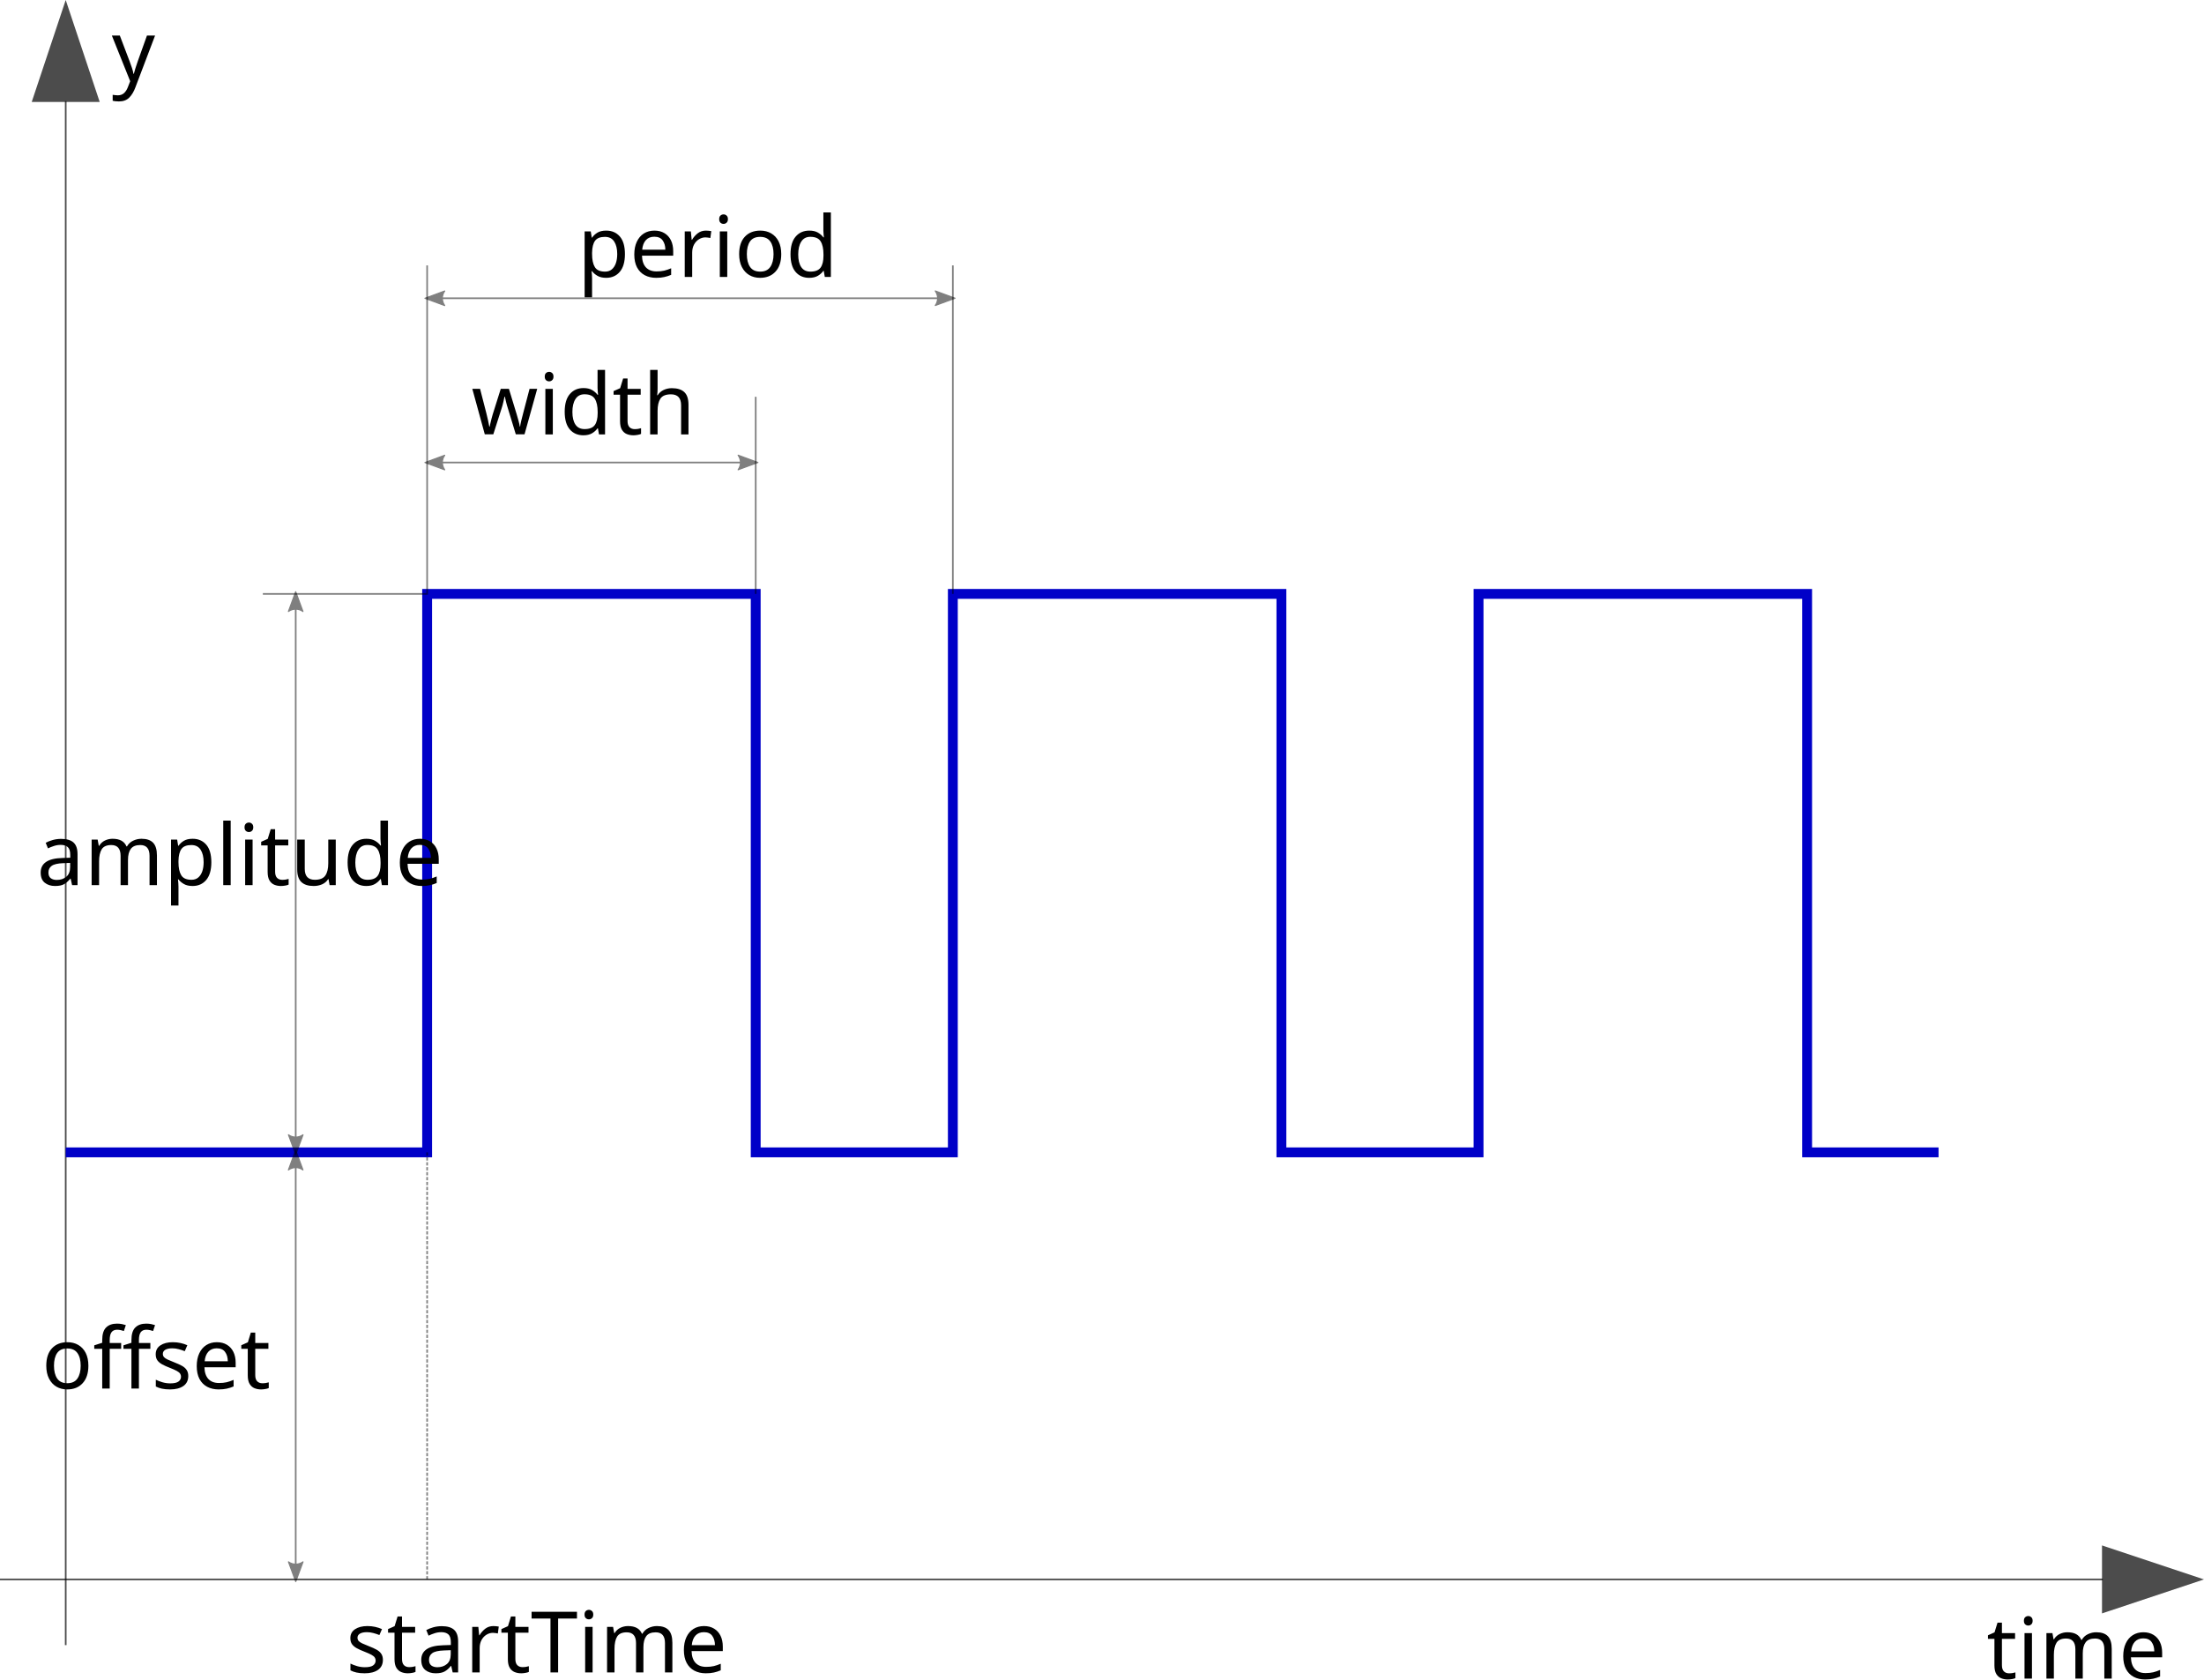
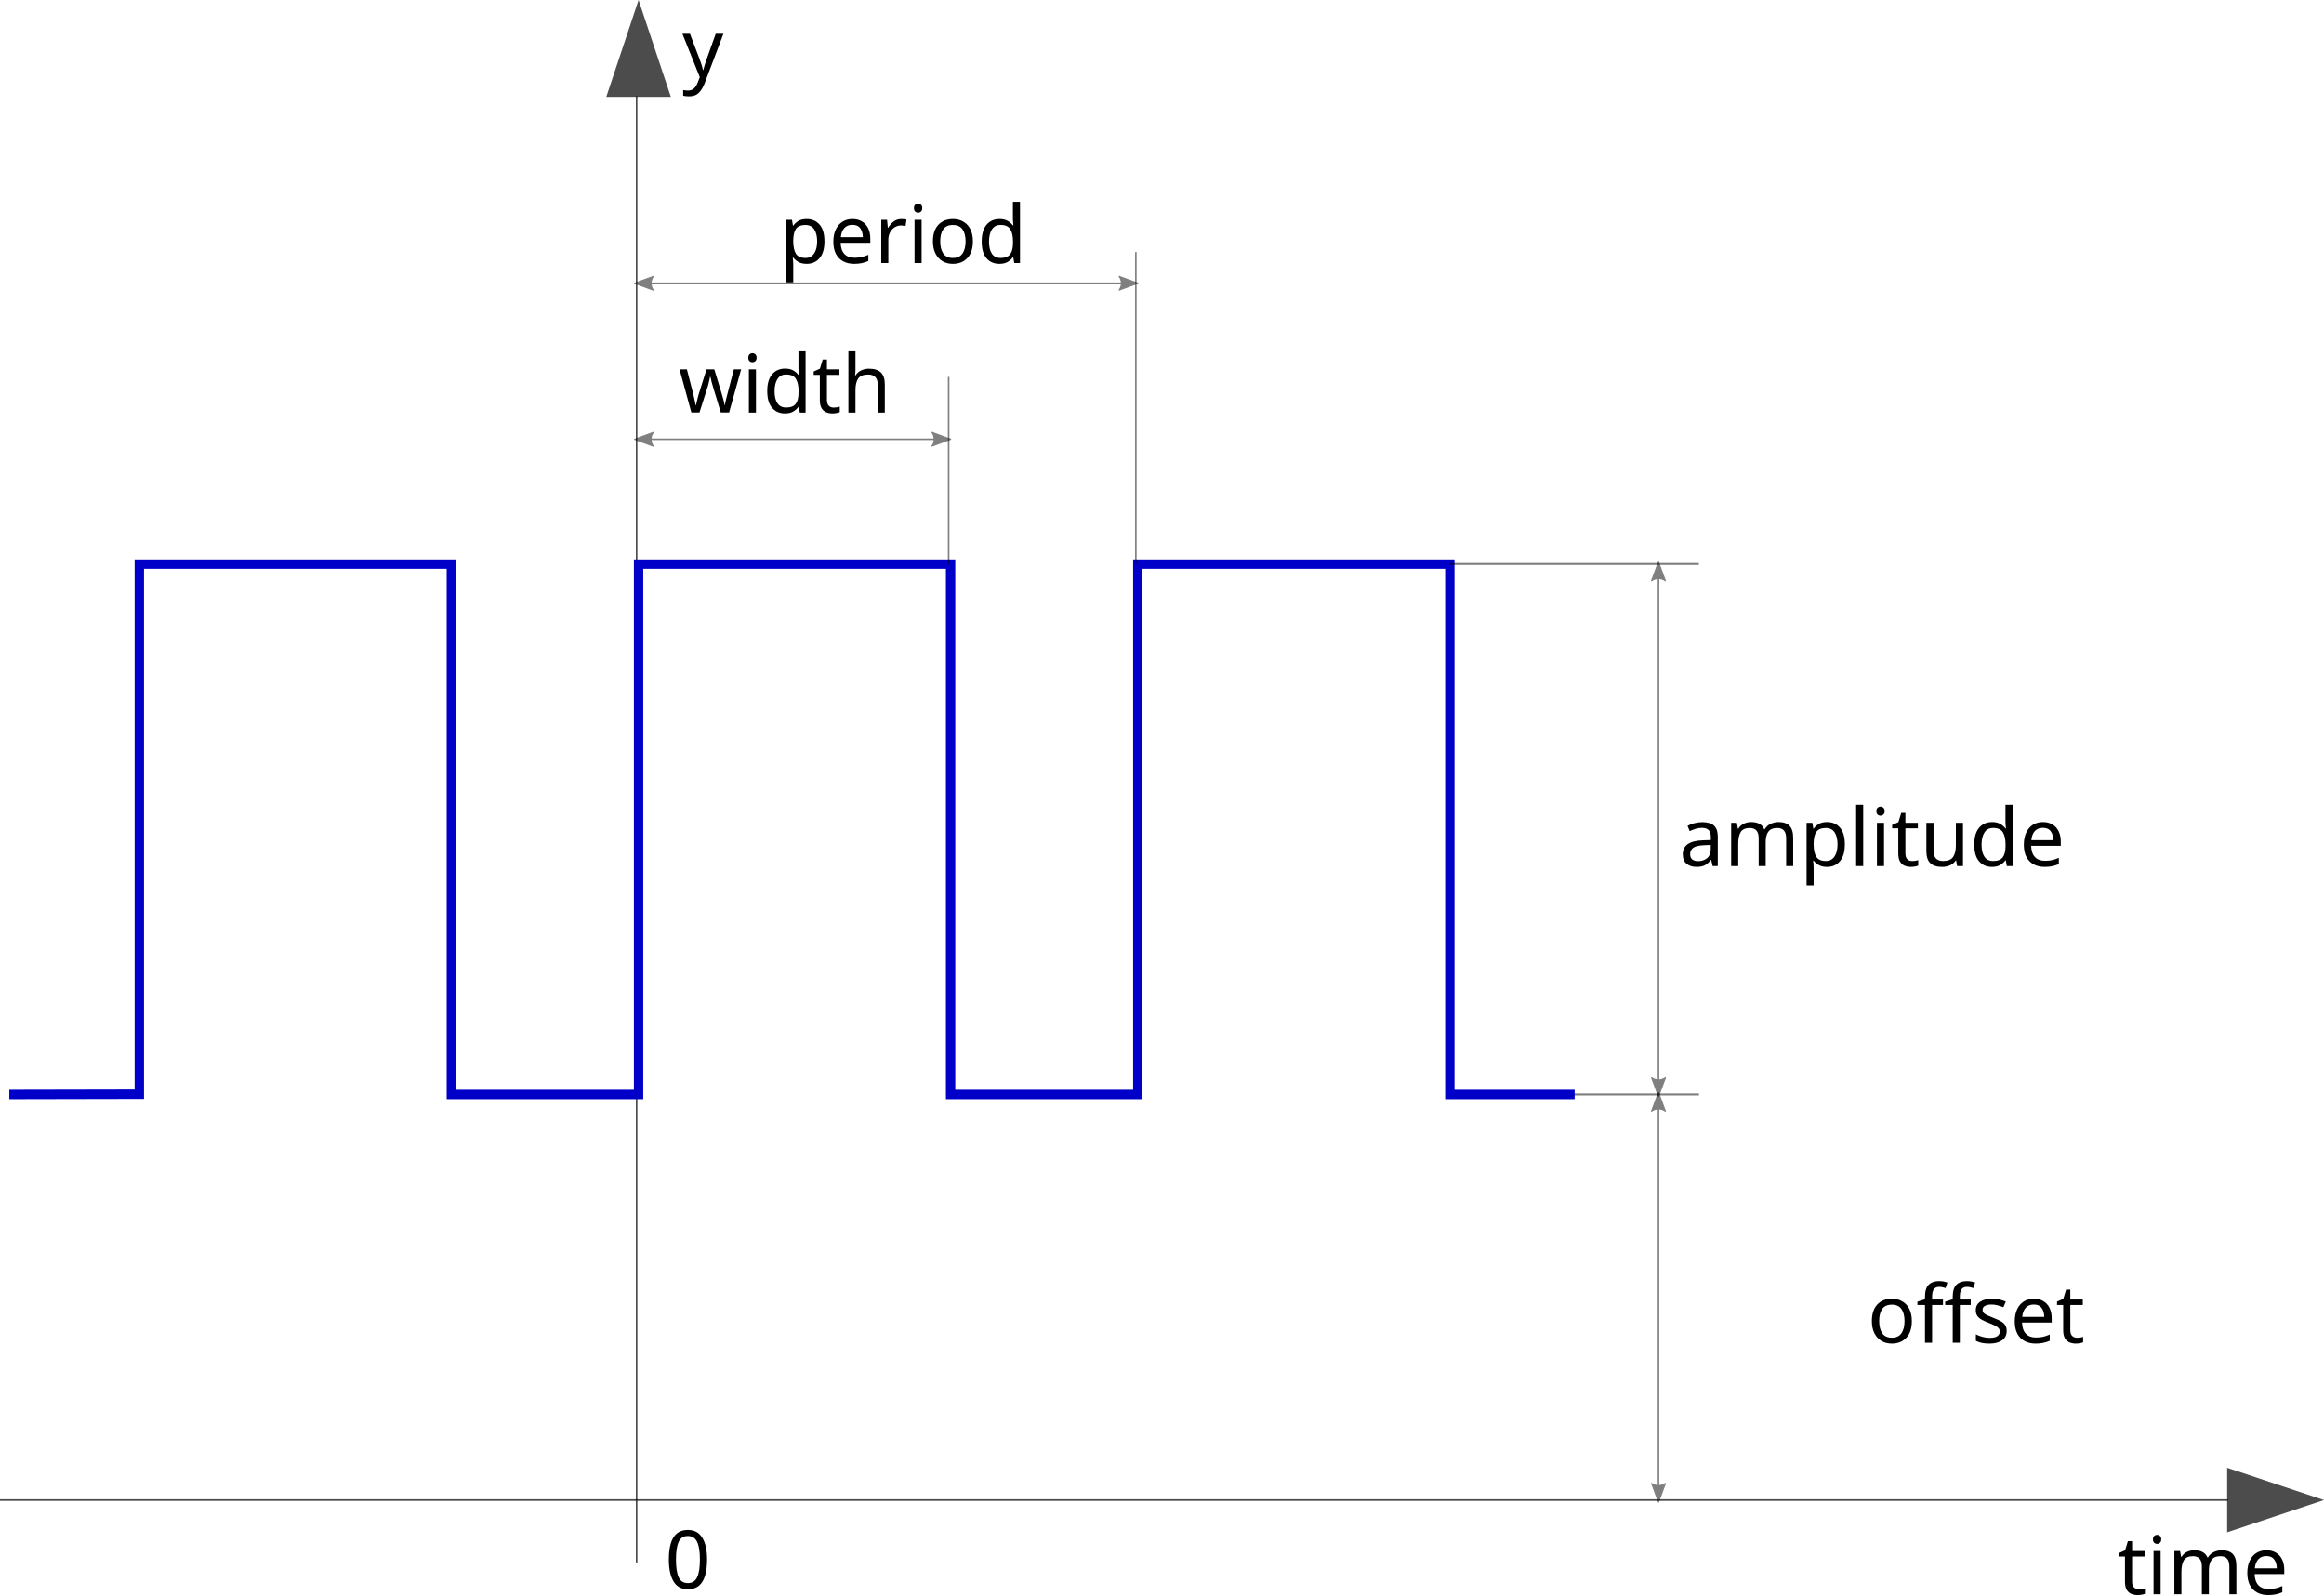
- <svg xmlns="http://www.w3.org/2000/svg" width="189.312mm" height="144.315mm" viewBox="0 0 670.791 511.351" id="svg6083" version="1.1">
+ <svg xmlns="http://www.w3.org/2000/svg" width="210.205mm" height="144.315mm" viewBox="0 0 744.821 511.351" id="svg6083" version="1.1">
  <defs id="defs6085">
    <marker style="overflow:visible" id="marker6935" refX="0" refY="0" orient="auto">
      <path transform="matrix(-1.1,0,0,-1.1,-1.1,0)" d="M 8.719,4.034 -2.207,0.016 8.719,-4.002 c -1.745,2.372 -1.735,5.617 -6e-7,8.035 z" style="fill:#000000;fill-opacity:1;fill-rule:evenodd;stroke:#000000;stroke-width:0.625;stroke-linejoin:round;stroke-opacity:1" id="path6937" />
    </marker>
    <marker style="overflow:visible" id="marker6877" refX="0" refY="0" orient="auto">
      <path transform="matrix(-1.1,0,0,-1.1,-1.1,0)" d="M 8.719,4.034 -2.207,0.016 8.719,-4.002 c -1.745,2.372 -1.735,5.617 -6e-7,8.035 z" style="fill:#000000;fill-opacity:1;fill-rule:evenodd;stroke:#000000;stroke-width:0.625;stroke-linejoin:round;stroke-opacity:1" id="path6879" />
    </marker>
    <marker style="overflow:visible" id="marker6831" refX="0" refY="0" orient="auto">
      <path transform="matrix(-1.1,0,0,-1.1,-1.1,0)" d="M 8.719,4.034 -2.207,0.016 8.719,-4.002 c -1.745,2.372 -1.735,5.617 -6e-7,8.035 z" style="fill:#000000;fill-opacity:1;fill-rule:evenodd;stroke:#000000;stroke-width:0.625;stroke-linejoin:round;stroke-opacity:1" id="path6833" />
    </marker>
    <marker style="overflow:visible" id="marker6779" refX="0" refY="0" orient="auto">
      <path transform="matrix(1.1,0,0,1.1,1.1,0)" d="M 8.719,4.034 -2.207,0.016 8.719,-4.002 c -1.745,2.372 -1.735,5.617 -6e-7,8.035 z" style="fill:#000000;fill-opacity:1;fill-rule:evenodd;stroke:#000000;stroke-width:0.625;stroke-linejoin:round;stroke-opacity:1" id="path6781" />
    </marker>
    <marker style="overflow:visible" id="marker6745" refX="0" refY="0" orient="auto">
      <path transform="matrix(1.1,0,0,1.1,1.1,0)" d="M 8.719,4.034 -2.207,0.016 8.719,-4.002 c -1.745,2.372 -1.735,5.617 -6e-7,8.035 z" style="fill:#000000;fill-opacity:1;fill-rule:evenodd;stroke:#000000;stroke-width:0.625;stroke-linejoin:round;stroke-opacity:1" id="path6747" />
    </marker>
    <marker orient="auto" refY="0" refX="0" id="marker6711" style="overflow:visible">
      <path id="path6713" style="fill:#000000;fill-opacity:1;fill-rule:evenodd;stroke:#000000;stroke-width:0.625;stroke-linejoin:round;stroke-opacity:1" d="M 8.719,4.034 -2.207,0.016 8.719,-4.002 c -1.745,2.372 -1.735,5.617 -6e-7,8.035 z" transform="matrix(1.1,0,0,1.1,1.1,0)" />
    </marker>
    <marker orient="auto" refY="0" refX="0" id="Arrow2Lend" style="overflow:visible">
      <path id="path4202" style="fill:#000000;fill-opacity:1;fill-rule:evenodd;stroke:#000000;stroke-width:0.625;stroke-linejoin:round;stroke-opacity:1" d="M 8.719,4.034 -2.207,0.016 8.719,-4.002 c -1.745,2.372 -1.735,5.617 -6e-7,8.035 z" transform="matrix(-1.1,0,0,-1.1,-1.1,0)" />
    </marker>
    <marker orient="auto" refY="0" refX="0" id="Arrow2Lstart" style="overflow:visible">
      <path id="path4199" style="fill:#000000;fill-opacity:1;fill-rule:evenodd;stroke:#000000;stroke-width:0.625;stroke-linejoin:round;stroke-opacity:1" d="M 8.719,4.034 -2.207,0.016 8.719,-4.002 c -1.745,2.372 -1.735,5.617 -6e-7,8.035 z" transform="matrix(1.1,0,0,1.1,1.1,0)" />
    </marker>
  </defs>
-   <g id="layer1" transform="translate(-20,-201.5716)">
-     <path style="opacity:0.7;fill:#000000;fill-opacity:1;fill-rule:evenodd;stroke:#000000;stroke-width:0.5;stroke-linecap:butt;stroke-linejoin:miter;stroke-miterlimit:4;stroke-dasharray:none;stroke-opacity:1" d="m 20,682.362 640,0" id="path6633" />
-     <path style="opacity:0.7;fill:#000000;fill-opacity:1;fill-rule:evenodd;stroke:#000000;stroke-width:0.5;stroke-linecap:butt;stroke-linejoin:miter;stroke-miterlimit:4;stroke-dasharray:none;stroke-opacity:1" d="m 40,702.362 0,-470" id="path6635" />
-     <path style="opacity:0.7;fill:#000000;fill-opacity:1;fill-rule:evenodd;stroke:#000000;stroke-width:0.5;stroke-linecap:butt;stroke-linejoin:miter;stroke-miterlimit:4;stroke-dasharray:none;stroke-opacity:1" d="m 660,692.362 0,-20 30,10 z" id="path6637" />
-     <path style="opacity:0.7;fill:#000000;fill-opacity:1;fill-rule:evenodd;stroke:#000000;stroke-width:0.5;stroke-linecap:butt;stroke-linejoin:miter;stroke-miterlimit:4;stroke-dasharray:none;stroke-opacity:1" d="m 50,232.362 -20,0 10,-30 z" id="path6639" />
-     <path style="fill:none;fill-rule:evenodd;stroke:#0000c8;stroke-width:3;stroke-linecap:butt;stroke-linejoin:miter;stroke-miterlimit:4;stroke-dasharray:none;stroke-opacity:1" d="m 40,552.362 110,0 0,-170 100,0 0,170 60,0 0,-170 100,0 0,170 60,0 0,-170 100,0 0,170 40,0" id="path6641" />
-     <path style="opacity:0.5;fill:none;fill-rule:evenodd;stroke:#000000;stroke-width:0.5;stroke-linecap:butt;stroke-linejoin:miter;stroke-miterlimit:4;stroke-dasharray:none;stroke-opacity:1" d="m 100,382.362 50,0 0,-100" id="path6643" />
-     <path style="opacity:0.5;fill:none;fill-rule:evenodd;stroke:#000000;stroke-width:0.5;stroke-linecap:butt;stroke-linejoin:miter;stroke-miterlimit:4;stroke-dasharray:none;stroke-opacity:1" d="m 310,382.362 0,-100" id="path6645" />
-     <path style="opacity:0.5;fill:none;fill-rule:evenodd;stroke:#000000;stroke-width:0.5;stroke-linecap:butt;stroke-linejoin:miter;stroke-miterlimit:4;stroke-dasharray:none;stroke-opacity:1" d="m 250,382.362 0,-60" id="path6647" />
-     <path style="opacity:0.5;fill:none;fill-rule:evenodd;stroke:#000000;stroke-width:0.5;stroke-linecap:butt;stroke-linejoin:miter;stroke-miterlimit:4;stroke-dasharray:none;stroke-opacity:1;marker-start:url(#marker6711);marker-end:url(#marker6831)" d="m 150,342.362 100,0" id="path6649" />
-     <path style="opacity:0.5;fill:none;fill-rule:evenodd;stroke:#000000;stroke-width:0.5;stroke-linecap:butt;stroke-linejoin:miter;stroke-miterlimit:4;stroke-dasharray:none;stroke-opacity:1;marker-start:url(#marker6779);marker-end:url(#marker6935)" d="m 150,292.362 160,0" id="path6651" />
-     <path style="fill:none;fill-rule:evenodd;stroke:#000000;stroke-width:0.5;stroke-linecap:butt;stroke-linejoin:miter;stroke-opacity:1;stroke-miterlimit:4;stroke-dasharray:1,0.5;opacity:0.5;stroke-dashoffset:0" d="m 150,552.362 0,130" id="path6653" />
-     <path style="opacity:0.5;fill:none;fill-rule:evenodd;stroke:#000000;stroke-width:0.5;stroke-linecap:butt;stroke-linejoin:miter;stroke-miterlimit:4;stroke-dasharray:none;stroke-opacity:1;marker-start:url(#marker6745);marker-end:url(#marker6877)" d="m 110,382.362 0,170" id="path6655" />
-     <path style="opacity:0.5;fill:none;fill-rule:evenodd;stroke:#000000;stroke-width:0.5;stroke-linecap:butt;stroke-linejoin:miter;stroke-miterlimit:4;stroke-dasharray:none;stroke-opacity:1;marker-start:url(#Arrow2Lstart);marker-end:url(#Arrow2Lend)" d="m 110,552.362 0,130" id="path6657" />
-     <text xml:space="preserve" style="font-style:normal;font-weight:normal;font-size:25.842px;line-height:125%;font-family:sans-serif;letter-spacing:0px;word-spacing:0px;fill:#000000;fill-opacity:1;stroke:none;stroke-width:1px;stroke-linecap:butt;stroke-linejoin:miter;stroke-opacity:1" x="32.665" y="624.26" id="text7029">
-       <tspan id="tspan7031" x="32.665" y="624.26">offset</tspan>
+   <g id="layer1" transform="translate(54.03064,-201.5716)">
+     <path style="opacity:0.5;fill:none;fill-rule:evenodd;stroke:#000000;stroke-width:0.632;stroke-linecap:butt;stroke-linejoin:miter;stroke-miterlimit:4;stroke-dasharray:none;stroke-opacity:1" d="m 410.625,552.362 h 79.856" id="path960" />
+     <path style="opacity:0.7;fill:#000000;fill-opacity:1;fill-rule:evenodd;stroke:#000000;stroke-width:0.528;stroke-linecap:butt;stroke-linejoin:miter;stroke-miterlimit:4;stroke-dasharray:none;stroke-opacity:1" d="M -54.031,682.362 H 660" id="path6633" />
+     <path style="opacity:0.7;fill:#000000;fill-opacity:1;fill-rule:evenodd;stroke:#000000;stroke-width:0.5;stroke-linecap:butt;stroke-linejoin:miter;stroke-miterlimit:4;stroke-dasharray:none;stroke-opacity:1" d="m 150,702.362 v -470" id="path6635" />
+     <path style="opacity:0.7;fill:#000000;fill-opacity:1;fill-rule:evenodd;stroke:#000000;stroke-width:0.5;stroke-linecap:butt;stroke-linejoin:miter;stroke-miterlimit:4;stroke-dasharray:none;stroke-opacity:1" d="m 660,692.362 v -20 l 30,10 z" id="path6637" />
+     <path style="opacity:0.7;fill:#000000;fill-opacity:1;fill-rule:evenodd;stroke:#000000;stroke-width:0.5;stroke-linecap:butt;stroke-linejoin:miter;stroke-miterlimit:4;stroke-dasharray:none;stroke-opacity:1" d="m 160.625,232.362 h -20 l 10,-30 z" id="path6639" />
+     <path style="fill:none;fill-rule:evenodd;stroke:#0000c8;stroke-width:3;stroke-linecap:butt;stroke-linejoin:miter;stroke-miterlimit:4;stroke-dasharray:none;stroke-opacity:1" d="m -51.039,552.362 41.664,-0.084 0,-169.916 h 100 v 170 h 60 v -170 h 100 v 170 h 60 v -170 h 100 v 170 h 40" id="path6641" />
+     <path style="opacity:0.5;fill:none;fill-rule:evenodd;stroke:#000000;stroke-width:0.632;stroke-linecap:butt;stroke-linejoin:miter;stroke-miterlimit:4;stroke-dasharray:none;stroke-opacity:1" d="m 410.583,382.329 h 79.856" id="path6643" />
+     <path style="opacity:0.5;fill:none;fill-rule:evenodd;stroke:#000000;stroke-width:0.5;stroke-linecap:butt;stroke-linejoin:miter;stroke-miterlimit:4;stroke-dasharray:none;stroke-opacity:1" d="m 310,382.362 v -100" id="path6645" />
+     <path style="opacity:0.5;fill:none;fill-rule:evenodd;stroke:#000000;stroke-width:0.5;stroke-linecap:butt;stroke-linejoin:miter;stroke-miterlimit:4;stroke-dasharray:none;stroke-opacity:1" d="m 250,382.362 v -60" id="path6647" />
+     <path style="opacity:0.5;fill:none;fill-rule:evenodd;stroke:#000000;stroke-width:0.5;stroke-linecap:butt;stroke-linejoin:miter;stroke-miterlimit:4;stroke-dasharray:none;stroke-opacity:1;marker-start:url(#marker6711);marker-end:url(#marker6831)" d="M 150,342.362 H 250" id="path6649" />
+     <path style="opacity:0.5;fill:none;fill-rule:evenodd;stroke:#000000;stroke-width:0.5;stroke-linecap:butt;stroke-linejoin:miter;stroke-miterlimit:4;stroke-dasharray:none;stroke-opacity:1;marker-start:url(#marker6779);marker-end:url(#marker6935)" d="M 150,292.362 H 310" id="path6651" />
+     <path style="opacity:0.5;fill:none;fill-rule:evenodd;stroke:#000000;stroke-width:0.5;stroke-linecap:butt;stroke-linejoin:miter;stroke-miterlimit:4;stroke-dasharray:none;stroke-opacity:1;marker-start:url(#marker6745);marker-end:url(#marker6877)" d="m 477.5,382.362 v 170" id="path6655" />
+     <path style="opacity:0.5;fill:none;fill-rule:evenodd;stroke:#000000;stroke-width:0.5;stroke-linecap:butt;stroke-linejoin:miter;stroke-miterlimit:4;stroke-dasharray:none;stroke-opacity:1;marker-start:url(#Arrow2Lstart);marker-end:url(#Arrow2Lend)" d="m 477.5,552.362 v 130" id="path6657" />
+     <text xml:space="preserve" style="font-style:normal;font-weight:normal;line-height:0%;font-family:sans-serif;letter-spacing:0px;word-spacing:0px;fill:#000000;fill-opacity:1;stroke:none;stroke-width:1px;stroke-linecap:butt;stroke-linejoin:miter;stroke-opacity:1" x="544.465" y="631.944" id="text7029">
+       <tspan id="tspan7031" x="544.465" y="631.944" style="font-size:25.842px;line-height:1.25">offset</tspan>
    </text>
-     <text xml:space="preserve" style="font-style:normal;font-weight:normal;font-size:25.842px;line-height:125%;font-family:sans-serif;text-align:start;letter-spacing:0px;word-spacing:0px;writing-mode:lr-tb;text-anchor:start;fill:#000000;fill-opacity:1;stroke:none;stroke-width:1px;stroke-linecap:butt;stroke-linejoin:miter;stroke-opacity:1" x="125.316" y="710.673" id="text7029-1">
-       <tspan id="tspan7149" x="125.316" y="710.673">startTime</tspan>
+     <text xml:space="preserve" style="font-style:normal;font-weight:normal;line-height:0%;font-family:sans-serif;text-align:start;letter-spacing:0px;word-spacing:0px;writing-mode:lr-tb;text-anchor:start;fill:#000000;fill-opacity:1;stroke:none;stroke-width:1px;stroke-linecap:butt;stroke-linejoin:miter;stroke-opacity:1" x="159.066" y="710.673" id="text7029-1">
+       <tspan id="tspan7149" x="159.066" y="710.673" style="font-size:25.842px;line-height:1.25">0</tspan>
    </text>
-     <text xml:space="preserve" style="font-style:normal;font-weight:normal;font-size:25.842px;line-height:125%;font-family:sans-serif;text-align:start;letter-spacing:0px;word-spacing:0px;writing-mode:lr-tb;text-anchor:start;fill:#000000;fill-opacity:1;stroke:none;stroke-width:1px;stroke-linecap:butt;stroke-linejoin:miter;stroke-opacity:1" x="624.632" y="712.557" id="text7029-1-0">
-       <tspan id="tspan7151" x="624.632" y="712.557">time</tspan>
+     <text xml:space="preserve" style="font-style:normal;font-weight:normal;line-height:0%;font-family:sans-serif;text-align:start;letter-spacing:0px;word-spacing:0px;writing-mode:lr-tb;text-anchor:start;fill:#000000;fill-opacity:1;stroke:none;stroke-width:1px;stroke-linecap:butt;stroke-linejoin:miter;stroke-opacity:1" x="624.632" y="712.557" id="text7029-1-0">
+       <tspan id="tspan7151" x="624.632" y="712.557" style="font-size:25.842px;line-height:1.25">time</tspan>
    </text>
-     <text xml:space="preserve" style="font-style:normal;font-weight:normal;font-size:25.842px;line-height:125%;font-family:sans-serif;text-align:start;letter-spacing:0px;word-spacing:0px;writing-mode:lr-tb;text-anchor:start;fill:#000000;fill-opacity:1;stroke:none;stroke-width:1px;stroke-linecap:butt;stroke-linejoin:miter;stroke-opacity:1" x="31.191" y="471.012" id="text7029-1-0-5">
-       <tspan id="tspan7147" x="31.191" y="471.012">amplitude</tspan>
+     <text xml:space="preserve" style="font-style:normal;font-weight:normal;line-height:0%;font-family:sans-serif;text-align:start;letter-spacing:0px;word-spacing:0px;writing-mode:lr-tb;text-anchor:start;fill:#000000;fill-opacity:1;stroke:none;stroke-width:1px;stroke-linecap:butt;stroke-linejoin:miter;stroke-opacity:1" x="484.095" y="479.162" id="text7029-1-0-5">
+       <tspan id="tspan7147" x="484.095" y="479.162" style="font-size:25.842px;line-height:1.25">amplitude</tspan>
    </text>
-     <text xml:space="preserve" style="font-style:normal;font-weight:normal;font-size:25.842px;line-height:125%;font-family:sans-serif;text-align:start;letter-spacing:0px;word-spacing:0px;writing-mode:lr-tb;text-anchor:start;fill:#000000;fill-opacity:1;stroke:none;stroke-width:1px;stroke-linecap:butt;stroke-linejoin:miter;stroke-opacity:1" x="163.467" y="333.814" id="text7029-1-0-5-6">
-       <tspan id="tspan7145" x="163.467" y="333.814">width</tspan>
+     <text xml:space="preserve" style="font-style:normal;font-weight:normal;line-height:0%;font-family:sans-serif;text-align:start;letter-spacing:0px;word-spacing:0px;writing-mode:lr-tb;text-anchor:start;fill:#000000;fill-opacity:1;stroke:none;stroke-width:1px;stroke-linecap:butt;stroke-linejoin:miter;stroke-opacity:1" x="163.467" y="333.814" id="text7029-1-0-5-6">
+       <tspan id="tspan7145" x="163.467" y="333.814" style="font-size:25.842px;line-height:1.25">width</tspan>
    </text>
-     <text xml:space="preserve" style="font-style:normal;font-weight:normal;font-size:25.842px;line-height:125%;font-family:sans-serif;text-align:start;letter-spacing:0px;word-spacing:0px;writing-mode:lr-tb;text-anchor:start;fill:#000000;fill-opacity:1;stroke:none;stroke-width:1px;stroke-linecap:butt;stroke-linejoin:miter;stroke-opacity:1" x="195.732" y="285.88" id="text7029-1-0-5-6-6">
-       <tspan id="tspan7143" x="195.732" y="285.88">period</tspan>
+     <text xml:space="preserve" style="font-style:normal;font-weight:normal;line-height:0%;font-family:sans-serif;text-align:start;letter-spacing:0px;word-spacing:0px;writing-mode:lr-tb;text-anchor:start;fill:#000000;fill-opacity:1;stroke:none;stroke-width:1px;stroke-linecap:butt;stroke-linejoin:miter;stroke-opacity:1" x="195.732" y="285.88" id="text7029-1-0-5-6-6">
+       <tspan id="tspan7143" x="195.732" y="285.88" style="font-size:25.842px;line-height:1.25">period</tspan>
    </text>
-     <text xml:space="preserve" style="font-style:normal;font-weight:normal;font-size:25.842px;line-height:125%;font-family:sans-serif;text-align:start;letter-spacing:0px;word-spacing:0px;writing-mode:lr-tb;text-anchor:start;fill:#000000;fill-opacity:1;stroke:none;stroke-width:1px;stroke-linecap:butt;stroke-linejoin:miter;stroke-opacity:1" x="54.011" y="226.248" id="text7029-1-0-5-6-6-5">
-       <tspan id="tspan7141" x="54.011" y="226.248">y</tspan>
+     <text xml:space="preserve" style="font-style:normal;font-weight:normal;line-height:0%;font-family:sans-serif;text-align:start;letter-spacing:0px;word-spacing:0px;writing-mode:lr-tb;text-anchor:start;fill:#000000;fill-opacity:1;stroke:none;stroke-width:1px;stroke-linecap:butt;stroke-linejoin:miter;stroke-opacity:1" x="164.636" y="226.248" id="text7029-1-0-5-6-6-5">
+       <tspan id="tspan7141" x="164.636" y="226.248" style="font-size:25.842px;line-height:1.25">y</tspan>
    </text>
  </g>
</svg>
